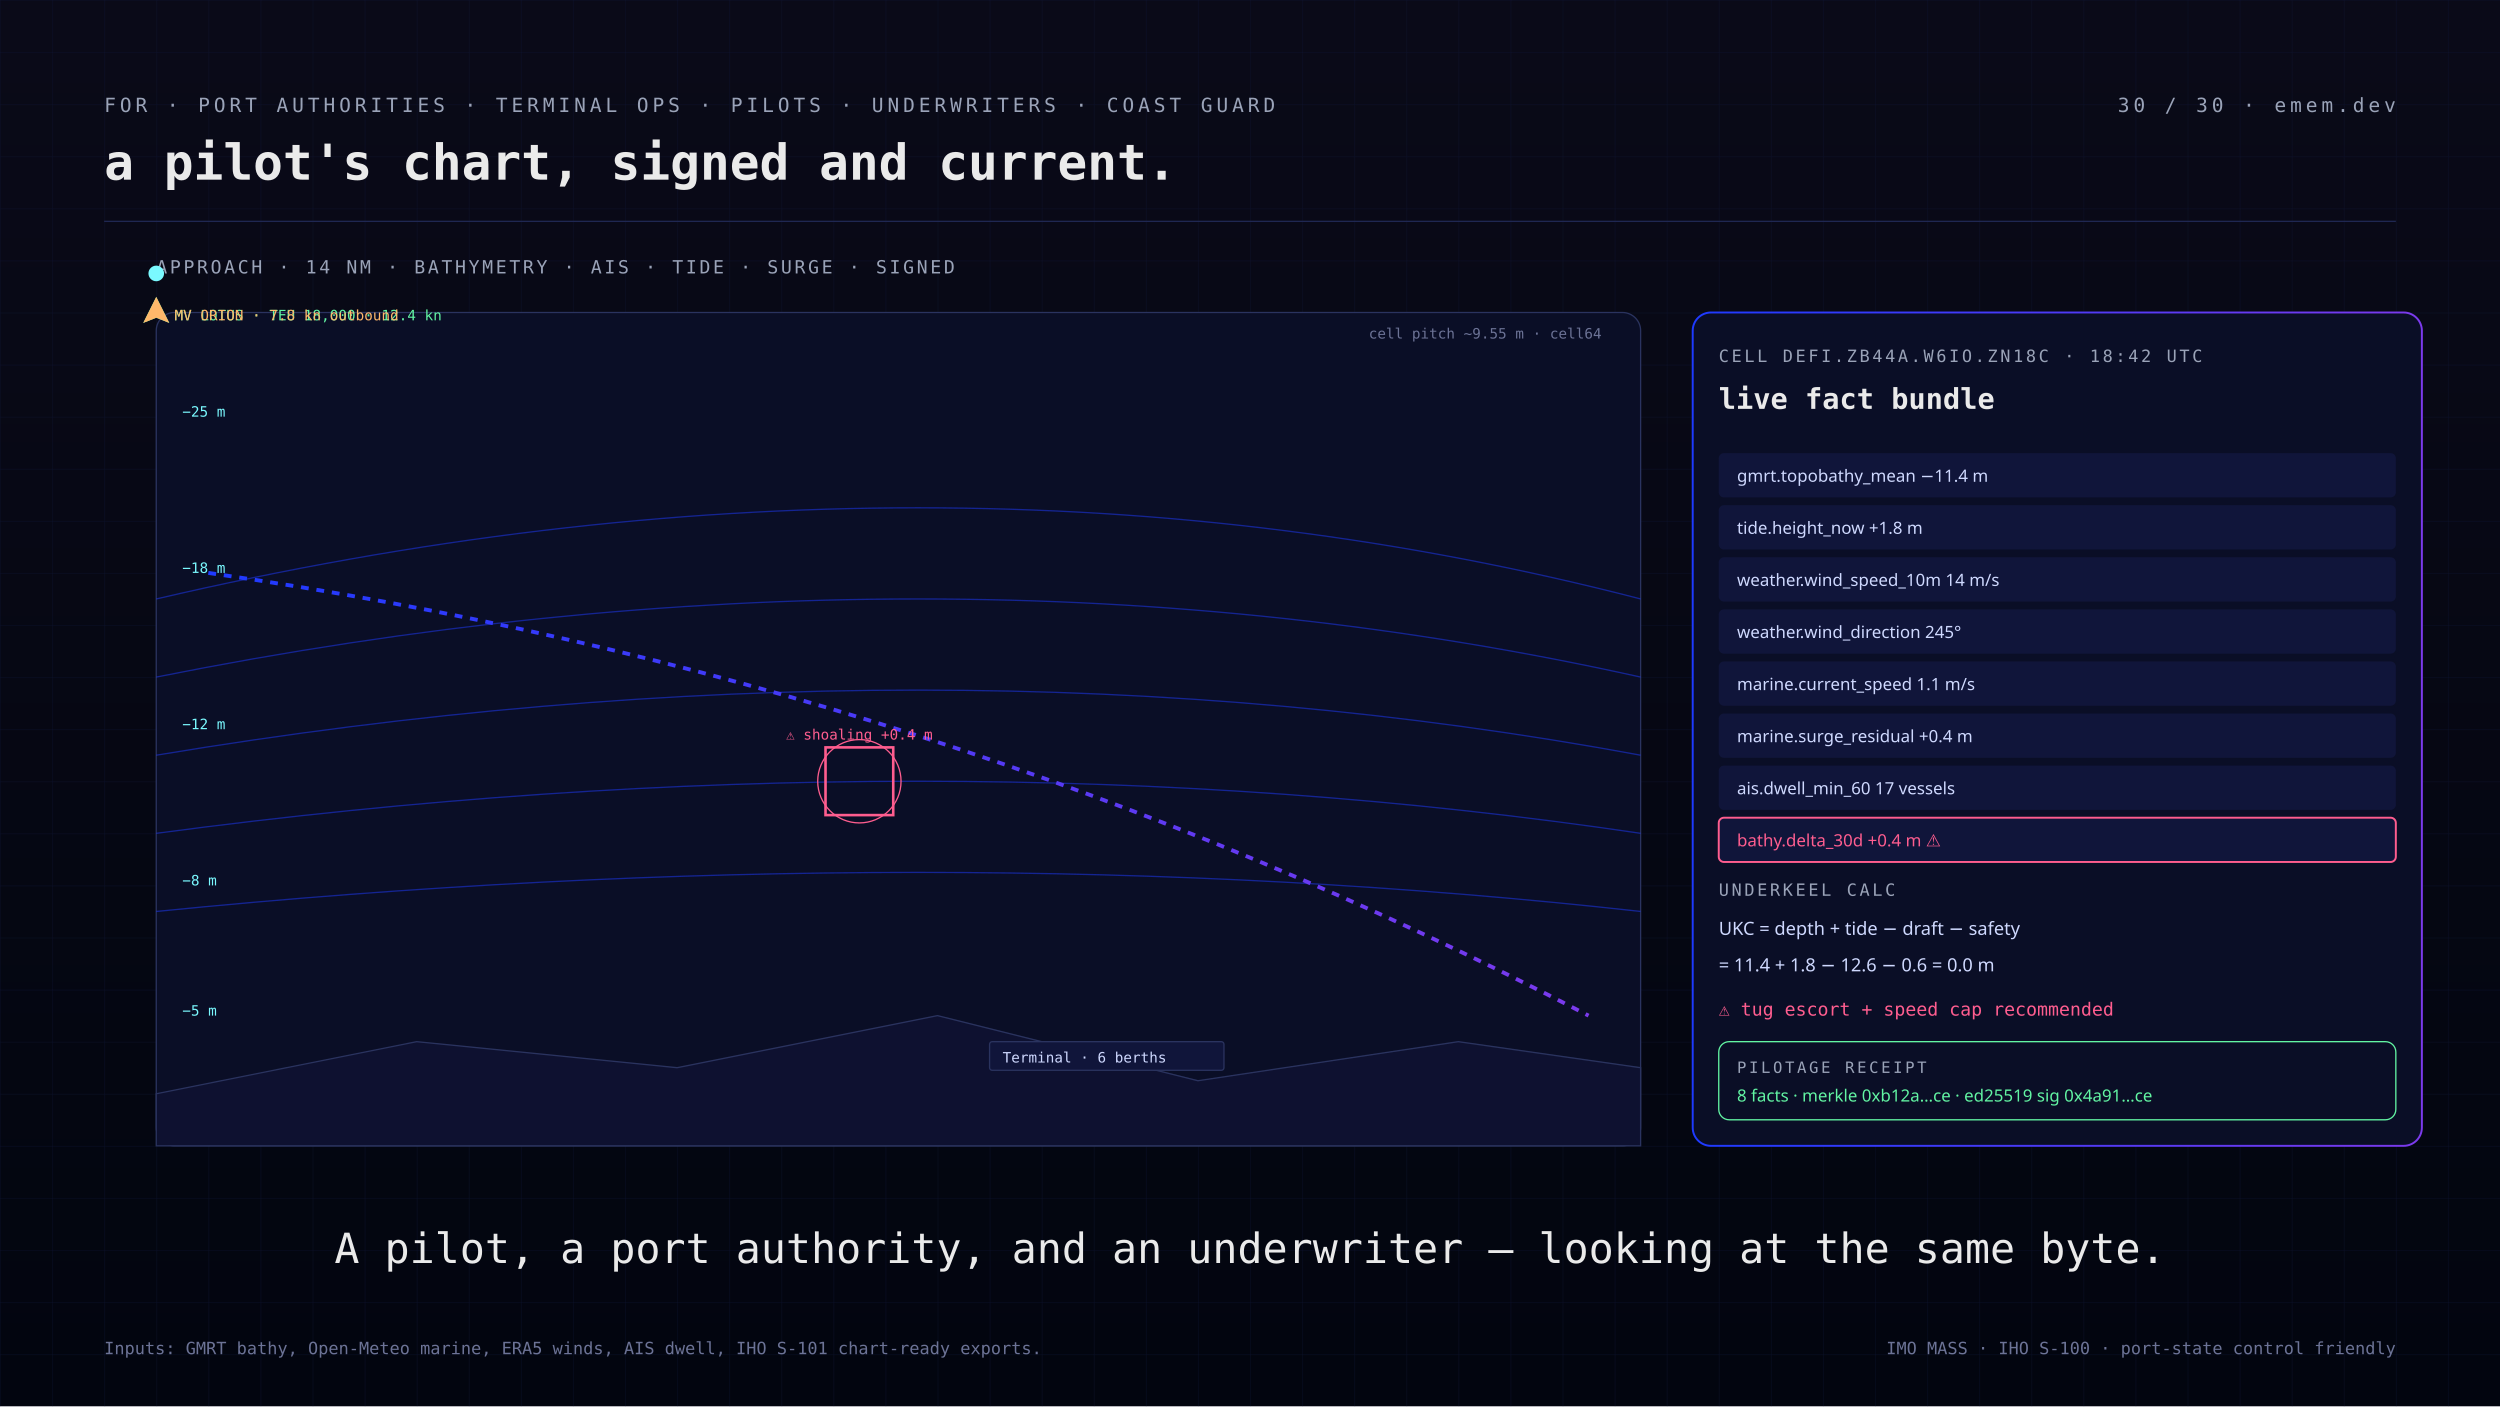
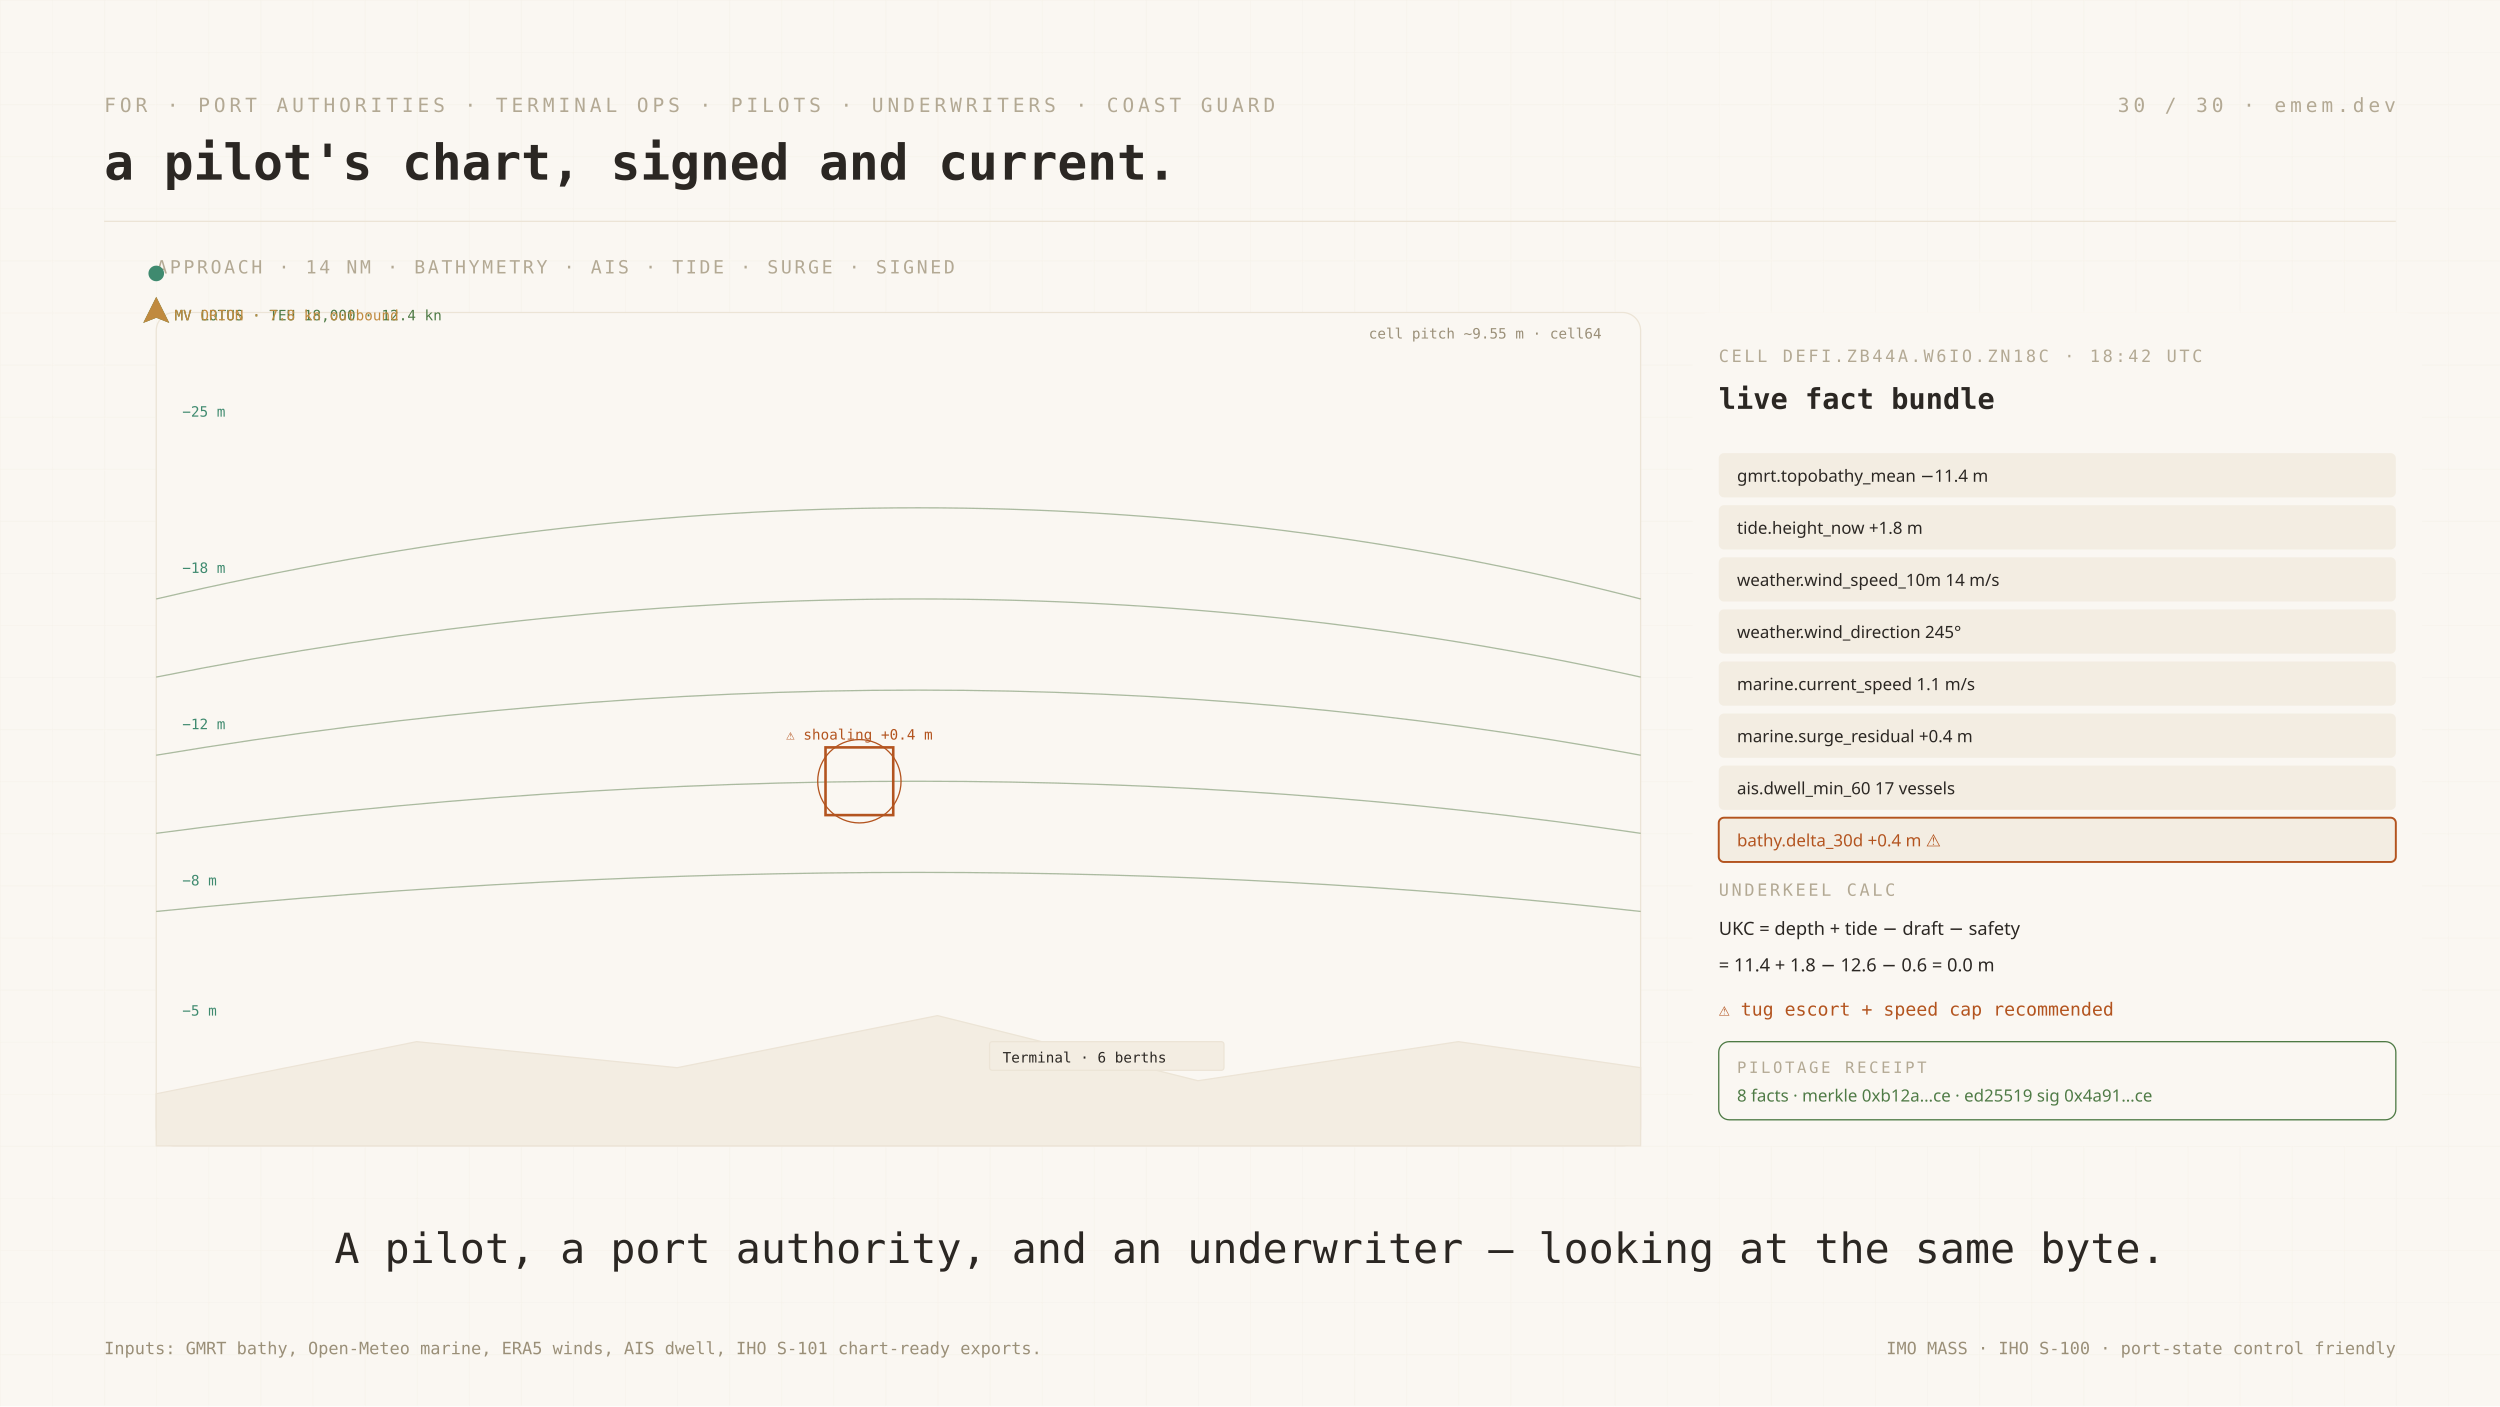
<svg xmlns="http://www.w3.org/2000/svg" viewBox="0 0 1920 1080" width="1920" height="1080" font-family="ui-monospace, SF Mono, Menlo, Consolas, monospace" role="img" aria-label="maritime and ports: pilot's chart, signed and current">
  <defs>
    <linearGradient id="bg" x1="0" y1="0" x2="0" y2="1">
-       <stop offset="0" stop-color="#0a0a18" />
-       <stop offset="1" stop-color="#02050f" />
+       <stop offset="0" stop-color="#faf7f2" />
+       <stop offset="1" stop-color="#faf7f2" />
    </linearGradient>
    <linearGradient id="acc" x1="0" y1="0" x2="1" y2="0">
-       <stop offset="0" stop-color="#1e3aff" />
-       <stop offset="1" stop-color="#7c3aed" />
+       <stop offset="0" stop-color="#5b7d4d" />
+       <stop offset="1" stop-color="#8a6d3f" />
    </linearGradient>
    <pattern id="grid" width="40" height="40" patternUnits="userSpaceOnUse">
-       <path d="M40 0 L0 0 0 40" fill="none" stroke="#101637" stroke-width="0.6" />
+       <path d="M40 0 L0 0 0 40" fill="none" stroke="#f3ede2" stroke-width="0.6" />
    </pattern>
  </defs>
  <rect width="1920" height="1080" fill="url(#bg)" />
  <rect width="1920" height="1080" fill="url(#grid)" opacity="0.7" />
-   <text x="80" y="86" font-size="15" fill="#9aa3b8" letter-spacing="3">FOR · PORT AUTHORITIES · TERMINAL OPS · PILOTS · UNDERWRITERS · COAST GUARD</text>
-   <text x="80" y="138" font-size="38" fill="#eaeaea" font-weight="700">a pilot's chart, signed and current.</text>
-   <text x="1840" y="86" text-anchor="end" font-size="15" fill="#9aa3b8" letter-spacing="3">30 / 30 · emem.dev</text>
-   <line x1="80" y1="170" x2="1840" y2="170" stroke="#1f2752" />
+   <text x="80" y="86" font-size="15" fill="#b3a994" letter-spacing="3">FOR · PORT AUTHORITIES · TERMINAL OPS · PILOTS · UNDERWRITERS · COAST GUARD</text>
+   <text x="80" y="138" font-size="38" fill="#2b2723" font-weight="700">a pilot's chart, signed and current.</text>
+   <text x="1840" y="86" text-anchor="end" font-size="15" fill="#b3a994" letter-spacing="3">30 / 30 · emem.dev</text>
+   <line x1="80" y1="170" x2="1840" y2="170" stroke="#ece4d6" />
  <g transform="translate(120,210)">
-     <text x="0" y="0" font-size="14" fill="#9aa3b8" letter-spacing="2">APPROACH · 14 NM · BATHYMETRY · AIS · TIDE · SURGE · SIGNED</text>
+     <text x="0" y="0" font-size="14" fill="#b3a994" letter-spacing="2">APPROACH · 14 NM · BATHYMETRY · AIS · TIDE · SURGE · SIGNED</text>
    <g transform="translate(0,30)">
-       <rect width="1140" height="640" rx="14" fill="#0a0e26" stroke="#2a335f" />
-       <g fill="none" stroke="#1e3aff" stroke-width="1" opacity="0.5">
+       <rect width="1140" height="640" rx="14" fill="#faf7f2" stroke="#ece4d6" />
+       <g fill="none" stroke="#5b7d4d" stroke-width="1" opacity="0.5">
        <path d="M0 220 Q 600 80 1140 220" />
        <path d="M0 280 Q 600 160 1140 280" />
        <path d="M0 340 Q 600 240 1140 340" />
        <path d="M0 400 Q 600 320 1140 400" />
        <path d="M0 460 Q 600 400 1140 460" />
      </g>
-       <text x="20" y="80" font-size="11" fill="#7af9ff">−25 m</text>
-       <text x="20" y="200" font-size="11" fill="#7af9ff">−18 m</text>
-       <text x="20" y="320" font-size="11" fill="#7af9ff">−12 m</text>
-       <text x="20" y="440" font-size="11" fill="#7af9ff">−8 m</text>
-       <text x="20" y="540" font-size="11" fill="#7af9ff">−5 m</text>
-       <path d="M0 600 L0 640 L1140 640 L1140 580 L1000 560 L800 590 L600 540 L400 580 L200 560 L0 600 Z" fill="#0e1130" stroke="#2a335f" />
-       <g transform="translate(640,560)" font-size="11" fill="#cfd9ff">
-         <rect width="180" height="22" rx="2" fill="#10153a" stroke="#2a335f" />
+       <text x="20" y="80" font-size="11" fill="#3f8a6f">−25 m</text>
+       <text x="20" y="200" font-size="11" fill="#3f8a6f">−18 m</text>
+       <text x="20" y="320" font-size="11" fill="#3f8a6f">−12 m</text>
+       <text x="20" y="440" font-size="11" fill="#3f8a6f">−8 m</text>
+       <text x="20" y="540" font-size="11" fill="#3f8a6f">−5 m</text>
+       <path d="M0 600 L0 640 L1140 640 L1140 580 L1000 560 L800 590 L600 540 L400 580 L200 560 L0 600 Z" fill="#f3ede2" stroke="#ece4d6" />
+       <g transform="translate(640,560)" font-size="11" fill="#2b2723">
+         <rect width="180" height="22" rx="2" fill="#f3ede2" stroke="#ece4d6" />
        <text x="10" y="16">Terminal · 6 berths</text>
      </g>
-       <path d="M40 200 Q 600 280 1100 540" fill="none" stroke="url(#acc)" stroke-width="3" stroke-dasharray="6 6" />
+       <path d="M40 200 Q 600 280 1100 540" fill="none" stroke="url(#7c756a)" stroke-width="3" stroke-dasharray="6 6" />
      <g>
        <g>
-           <polygon points="0,-12 10,8 0,4 -10,8" fill="#62f5a3" />
-           <text x="14" y="6" font-size="11" fill="#62f5a3">MV LOTUS · TEU 18,000 · 12.4 kn</text>
+           <polygon points="0,-12 10,8 0,4 -10,8" fill="#4e7a45" />
+           <text x="14" y="6" font-size="11" fill="#4e7a45">MV LOTUS · TEU 18,000 · 12.4 kn</text>
          <animateMotion dur="14s" repeatCount="indefinite" rotate="auto" path="M40 200 Q 600 280 1100 540" />
        </g>
        <g>
-           <polygon points="0,-12 10,8 0,4 -10,8" fill="#ffb86b" />
-           <text x="14" y="6" font-size="11" fill="#ffb86b">MV ORION · 7.8 kn outbound</text>
+           <polygon points="0,-12 10,8 0,4 -10,8" fill="#c08a3f" />
+           <text x="14" y="6" font-size="11" fill="#c08a3f">MV ORION · 7.8 kn outbound</text>
          <animateMotion dur="16s" repeatCount="indefinite" rotate="auto" path="M1100 540 Q 600 280 40 200" />
        </g>
      </g>
      <g transform="translate(540,360)">
-         <rect x="-26" y="-26" width="52" height="52" fill="none" stroke="#ff5d8f" stroke-width="2" />
-         <circle r="32" fill="none" stroke="#ff5d8f">
+         <rect x="-26" y="-26" width="52" height="52" fill="none" stroke="#b3541f" stroke-width="2" />
+         <circle r="32" fill="none" stroke="#b3541f">
          <animate attributeName="r" values="14;42;14" dur="2.4s" repeatCount="indefinite" />
          <animate attributeName="opacity" values="0.9;0;0.9" dur="2.4s" repeatCount="indefinite" />
        </circle>
-         <text x="0" y="-32" text-anchor="middle" font-size="11" fill="#ff5d8f">⚠ shoaling +0.4 m</text>
+         <text x="0" y="-32" text-anchor="middle" font-size="11" fill="#b3541f">⚠ shoaling +0.4 m</text>
      </g>
-       <text x="1110" y="20" text-anchor="end" font-size="11" fill="#6c7396">cell pitch ~9.55 m · cell64</text>
+       <text x="1110" y="20" text-anchor="end" font-size="11" fill="#9a8f78">cell pitch ~9.55 m · cell64</text>
    </g>
    <g transform="translate(1180,30)">
-       <rect width="560" height="640" rx="14" fill="#0a0e26" stroke="url(#acc)" stroke-width="1.5" />
-       <text x="20" y="38" font-size="13" fill="#9aa3b8" letter-spacing="2">CELL DEFI.ZB44A.W6IO.ZN18C · 18:42 UTC</text>
-       <text x="20" y="74" font-size="22" fill="#eaeaea" font-weight="700">live fact bundle</text>
-       <g transform="translate(20,108)" font-family="ui-monospace" font-size="13" fill="#cfd9ff">
+       <rect width="560" height="640" rx="14" fill="#faf7f2" stroke="url(#7c756a)" stroke-width="1.5" />
+       <text x="20" y="38" font-size="13" fill="#b3a994" letter-spacing="2">CELL DEFI.ZB44A.W6IO.ZN18C · 18:42 UTC</text>
+       <text x="20" y="74" font-size="22" fill="#2b2723" font-weight="700">live fact bundle</text>
+       <g transform="translate(20,108)" font-family="ui-monospace" font-size="13" fill="#2b2723">
        <g>
-           <rect width="520" height="34" rx="4" fill="#10153a" />
+           <rect width="520" height="34" rx="4" fill="#f3ede2" />
          <text x="14" y="22">gmrt.topobathy_mean      −11.4 m</text>
        </g>
        <g transform="translate(0,40)">
-           <rect width="520" height="34" rx="4" fill="#10153a" />
+           <rect width="520" height="34" rx="4" fill="#f3ede2" />
          <text x="14" y="22">tide.height_now           +1.8 m</text>
        </g>
        <g transform="translate(0,80)">
-           <rect width="520" height="34" rx="4" fill="#10153a" />
+           <rect width="520" height="34" rx="4" fill="#f3ede2" />
          <text x="14" y="22">weather.wind_speed_10m    14 m/s</text>
        </g>
        <g transform="translate(0,120)">
-           <rect width="520" height="34" rx="4" fill="#10153a" />
+           <rect width="520" height="34" rx="4" fill="#f3ede2" />
          <text x="14" y="22">weather.wind_direction    245°</text>
        </g>
        <g transform="translate(0,160)">
-           <rect width="520" height="34" rx="4" fill="#10153a" />
+           <rect width="520" height="34" rx="4" fill="#f3ede2" />
          <text x="14" y="22">marine.current_speed       1.1 m/s</text>
        </g>
        <g transform="translate(0,200)">
-           <rect width="520" height="34" rx="4" fill="#10153a" />
+           <rect width="520" height="34" rx="4" fill="#f3ede2" />
          <text x="14" y="22">marine.surge_residual     +0.4 m</text>
        </g>
        <g transform="translate(0,240)">
-           <rect width="520" height="34" rx="4" fill="#10153a" />
+           <rect width="520" height="34" rx="4" fill="#f3ede2" />
          <text x="14" y="22">ais.dwell_min_60          17 vessels</text>
        </g>
        <g transform="translate(0,280)">
-           <rect width="520" height="34" rx="4" fill="#10153a" stroke="#ff5d8f" stroke-width="1.5" />
-           <text x="14" y="22" fill="#ff5d8f">bathy.delta_30d           +0.4 m  ⚠</text>
+           <rect width="520" height="34" rx="4" fill="#f3ede2" stroke="#b3541f" stroke-width="1.5" />
+           <text x="14" y="22" fill="#b3541f">bathy.delta_30d           +0.4 m  ⚠</text>
        </g>
      </g>
-       <text x="20" y="448" font-size="13" fill="#9aa3b8" letter-spacing="2">UNDERKEEL CALC</text>
-       <text x="20" y="478" font-family="ui-monospace" font-size="14" fill="#cfd9ff">UKC = depth + tide − draft − safety</text>
-       <text x="20" y="506" font-family="ui-monospace" font-size="14" fill="#cfd9ff">    = 11.4 + 1.8 − 12.6 − 0.6 = 0.0 m</text>
-       <text x="20" y="540" font-size="14" fill="#ff5d8f">⚠ tug escort + speed cap recommended</text>
+       <text x="20" y="448" font-size="13" fill="#b3a994" letter-spacing="2">UNDERKEEL CALC</text>
+       <text x="20" y="478" font-family="ui-monospace" font-size="14" fill="#2b2723">UKC = depth + tide − draft − safety</text>
+       <text x="20" y="506" font-family="ui-monospace" font-size="14" fill="#2b2723">    = 11.4 + 1.8 − 12.6 − 0.6 = 0.0 m</text>
+       <text x="20" y="540" font-size="14" fill="#b3541f">⚠ tug escort + speed cap recommended</text>
      <g transform="translate(20,560)">
-         <rect width="520" height="60" rx="8" fill="#0a0e26" stroke="#62f5a3" />
-         <text x="14" y="24" font-size="12" fill="#9aa3b8" letter-spacing="2">PILOTAGE RECEIPT</text>
-         <text x="14" y="46" font-family="ui-monospace" font-size="13" fill="#62f5a3">8 facts · merkle 0xb12a…ce · ed25519 sig 0x4a91…ce</text>
+         <rect width="520" height="60" rx="8" fill="#faf7f2" stroke="#4e7a45" />
+         <text x="14" y="24" font-size="12" fill="#b3a994" letter-spacing="2">PILOTAGE RECEIPT</text>
+         <text x="14" y="46" font-family="ui-monospace" font-size="13" fill="#4e7a45">8 facts · merkle 0xb12a…ce · ed25519 sig 0x4a91…ce</text>
      </g>
    </g>
    <g>
-       <circle r="6" fill="#7af9ff">
+       <circle r="6" fill="#3f8a6f">
        <animateMotion dur="3s" repeatCount="indefinite" path="M540 360 L1180 350" />
      </circle>
    </g>
  </g>
-   <text x="960" y="970" text-anchor="middle" font-size="32" fill="#eaeaea">A pilot, a port authority, and an underwriter — looking at the same byte.</text>
-   <g transform="translate(80,1040)" font-size="13" fill="#6c7396">
+   <text x="960" y="970" text-anchor="middle" font-size="32" fill="#2b2723">A pilot, a port authority, and an underwriter — looking at the same byte.</text>
+   <g transform="translate(80,1040)" font-size="13" fill="#9a8f78">
    <text x="0" y="0">Inputs: GMRT bathy, Open-Meteo marine, ERA5 winds, AIS dwell, IHO S-101 chart-ready exports.</text>
    <text x="1760" y="0" text-anchor="end">IMO MASS · IHO S-100 · port-state control friendly</text>
  </g>
</svg>
